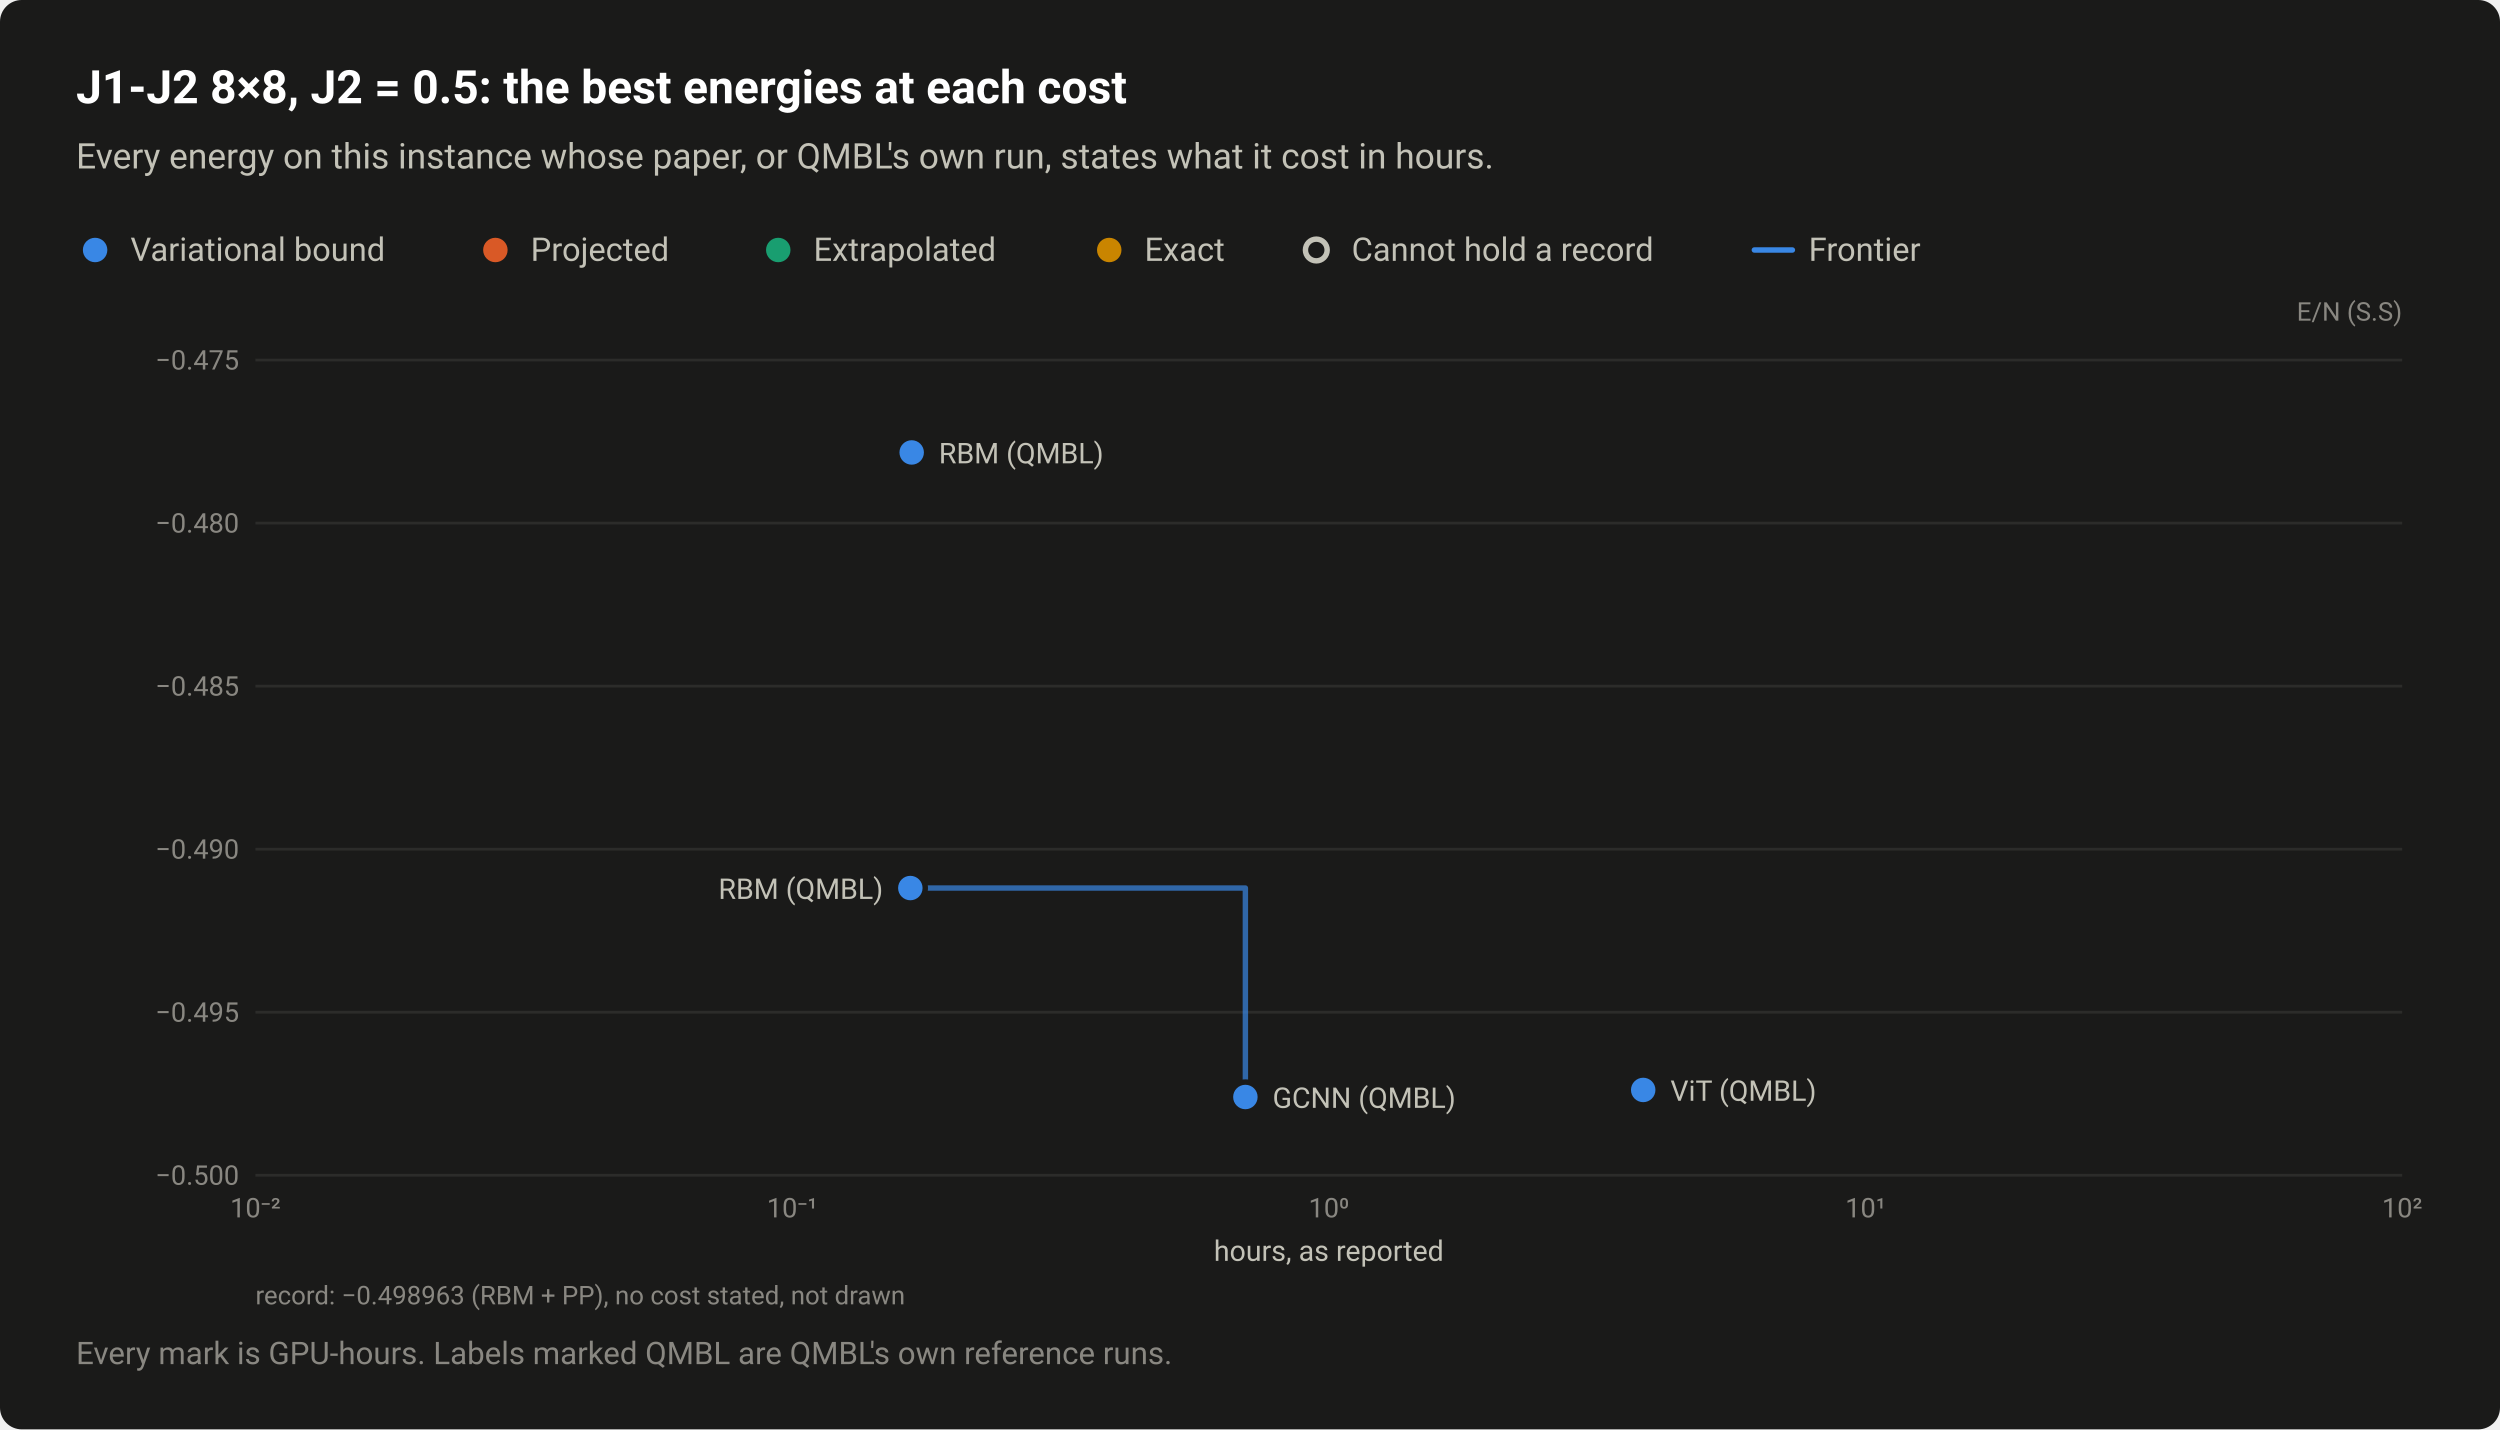
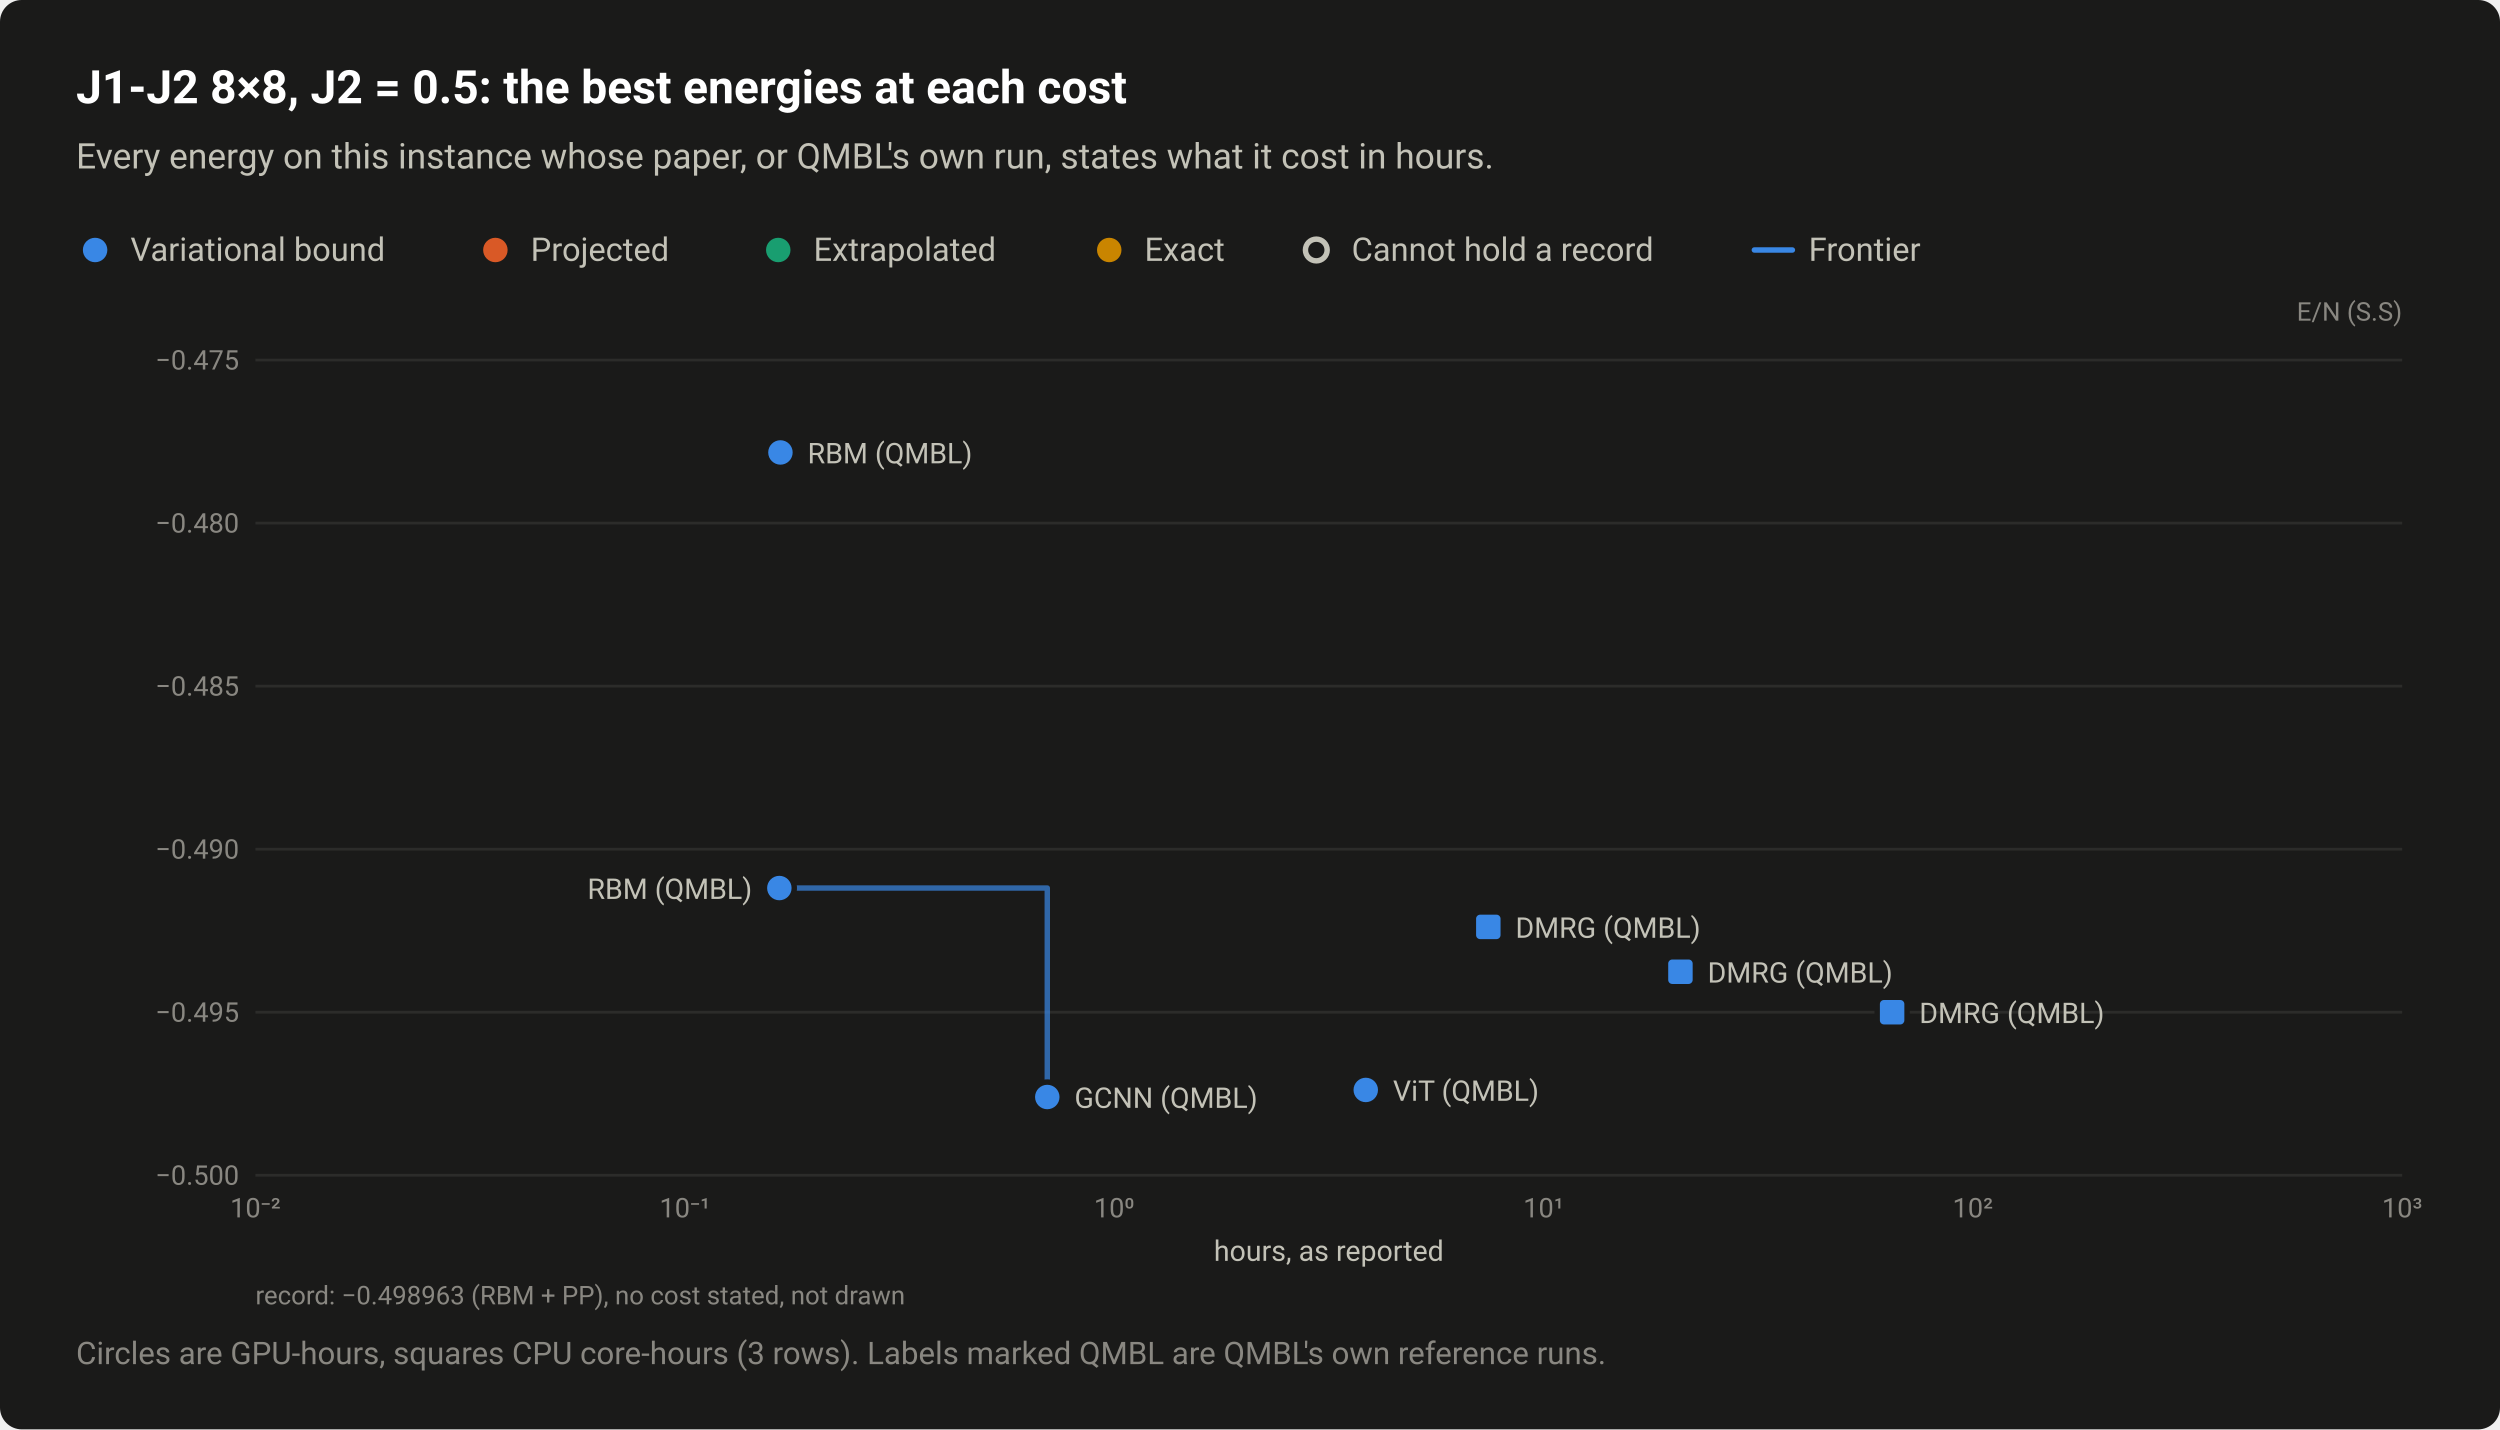
<svg xmlns="http://www.w3.org/2000/svg" width="920" height="526" viewBox="0 0 920 526" role="img" aria-labelledby="title desc">
  <style>text{font-family:system-ui,-apple-system,"Segoe UI",Roboto,"Helvetica Neue",Arial,sans-serif}</style>
  <rect width="920" height="526" rx="8" fill="#1a1a19" />
  <text x="28" y="38" font-size="17" fill="#ffffff" font-weight="600">J1-J2 8×8, J2 = 0.5: the best energies at each cost</text>
  <text x="28" y="62" font-size="13" fill="#c3c2b7">Every energy on this instance whose paper, or QMBL's own run, states what it cost in hours.</text>
  <circle cx="35" cy="92" r="6.5" fill="#1a1a19" />
  <circle cx="35" cy="92" r="4.5" fill="#3987e5" />
  <text x="48" y="96" font-size="12" fill="#c3c2b7">Variational bound</text>
  <circle cx="182.3" cy="92" r="6.5" fill="#1a1a19" />
  <circle cx="182.3" cy="92" r="4.5" fill="#d95926" />
  <text x="195.3" y="96" font-size="12" fill="#c3c2b7">Projected</text>
  <circle cx="286.4" cy="92" r="6.5" fill="#1a1a19" />
  <circle cx="286.4" cy="92" r="4.5" fill="#199e70" />
  <text x="299.4" y="96" font-size="12" fill="#c3c2b7">Extrapolated</text>
  <circle cx="408.2" cy="92" r="6.5" fill="#1a1a19" />
  <circle cx="408.2" cy="92" r="4.5" fill="#c98500" />
  <text x="421.2" y="96" font-size="12" fill="#c3c2b7">Exact</text>
  <circle cx="484.4" cy="92" r="6.5" fill="#1a1a19" />
  <circle cx="484.4" cy="92" r="4" fill="#1a1a19" stroke="#c3c2b7" stroke-width="2" />
  <text x="497.4" y="96" font-size="12" fill="#c3c2b7">Cannot hold a record</text>
  <path d="M645.6 92H659.6" stroke="#3987e5" stroke-width="2" stroke-linecap="round" />
  <text x="665.6" y="96" font-size="12" fill="#c3c2b7">Frontier</text>
  <text x="884" y="118" font-size="9.5" fill="#898781" text-anchor="end">E/N (S.S)</text>
  <path d="M94 432.5H884" stroke="#2c2c2a" stroke-width="1" />
  <text x="88" y="436" font-size="10" fill="#898781" text-anchor="end" style="font-variant-numeric:tabular-nums">−0.500</text>
  <path d="M94 372.5H884" stroke="#2c2c2a" stroke-width="1" />
  <text x="88" y="376" font-size="10" fill="#898781" text-anchor="end" style="font-variant-numeric:tabular-nums">−0.495</text>
  <path d="M94 312.5H884" stroke="#2c2c2a" stroke-width="1" />
  <text x="88" y="316" font-size="10" fill="#898781" text-anchor="end" style="font-variant-numeric:tabular-nums">−0.490</text>
  <path d="M94 252.5H884" stroke="#2c2c2a" stroke-width="1" />
  <text x="88" y="256" font-size="10" fill="#898781" text-anchor="end" style="font-variant-numeric:tabular-nums">−0.485</text>
  <path d="M94 192.5H884" stroke="#2c2c2a" stroke-width="1" />
  <text x="88" y="196" font-size="10" fill="#898781" text-anchor="end" style="font-variant-numeric:tabular-nums">−0.480</text>
  <path d="M94 132.5H884" stroke="#2c2c2a" stroke-width="1" />
  <text x="88" y="136" font-size="10" fill="#898781" text-anchor="end" style="font-variant-numeric:tabular-nums">−0.475</text>
  <text x="94" y="448" font-size="10" fill="#898781" text-anchor="middle" style="font-variant-numeric:tabular-nums">10⁻²</text>
-   <text x="291.5" y="448" font-size="10" fill="#898781" text-anchor="middle" style="font-variant-numeric:tabular-nums">10⁻¹</text>
-   <text x="489" y="448" font-size="10" fill="#898781" text-anchor="middle" style="font-variant-numeric:tabular-nums">10⁰</text>
-   <text x="686.5" y="448" font-size="10" fill="#898781" text-anchor="middle" style="font-variant-numeric:tabular-nums">10¹</text>
-   <text x="884" y="448" font-size="10" fill="#898781" text-anchor="middle" style="font-variant-numeric:tabular-nums">10²</text>
-   <path d="M335 326.8H458.3V403.7" fill="none" stroke="#3987e5" stroke-width="2" stroke-linejoin="round" stroke-linecap="round" opacity="0.7" />
+   <text x="252" y="448" font-size="10" fill="#898781" text-anchor="middle" style="font-variant-numeric:tabular-nums">10⁻¹</text>
+   <text x="410" y="448" font-size="10" fill="#898781" text-anchor="middle" style="font-variant-numeric:tabular-nums">10⁰</text>
+   <text x="568" y="448" font-size="10" fill="#898781" text-anchor="middle" style="font-variant-numeric:tabular-nums">10¹</text>
+   <text x="726" y="448" font-size="10" fill="#898781" text-anchor="middle" style="font-variant-numeric:tabular-nums">10²</text>
+   <text x="884" y="448" font-size="10" fill="#898781" text-anchor="middle" style="font-variant-numeric:tabular-nums">10³</text>
+   <path d="M286.8 326.8H385.4V403.7" fill="none" stroke="#3987e5" stroke-width="2" stroke-linejoin="round" stroke-linecap="round" opacity="0.7" />
+   <a class="pt" href="/instances/#r-J1J2_square_64_P_0_5-3460bf62">
+     <rect x="541.2" y="334.6" width="13" height="13" rx="2" fill="#1a1a19" />
+     <rect x="543.2" y="336.6" width="9" height="9" rx="1.5" fill="#3987e5" />
+   </a>
+   <a class="pt" href="/instances/#r-J1J2_square_64_P_0_5-1bf1b02c">
+     <rect x="611.9" y="351.1" width="13" height="13" rx="2" fill="#1a1a19" />
+     <rect x="613.9" y="353.1" width="9" height="9" rx="1.5" fill="#3987e5" />
+   </a>
+   <a class="pt" href="/instances/#r-J1J2_square_64_P_0_5-a8d5f567">
+     <rect x="689.8" y="366" width="13" height="13" rx="2" fill="#1a1a19" />
+     <rect x="691.8" y="368" width="9" height="9" rx="1.5" fill="#3987e5" />
+   </a>
  <a class="pt" href="/instances/#r-J1J2_square_64_P_0_5-b1c90421">
-     <circle cx="458.3" cy="403.7" r="6.5" fill="#1a1a19" />
-     <circle cx="458.3" cy="403.7" r="4.5" fill="#3987e5" />
+     <circle cx="385.4" cy="403.7" r="6.5" fill="#1a1a19" />
+     <circle cx="385.4" cy="403.7" r="4.5" fill="#3987e5" />
  </a>
  <a class="pt" href="/instances/#r-J1J2_square_64_P_0_5-1898dcec">
-     <circle cx="335.5" cy="166.5" r="6.5" fill="#1a1a19" />
-     <circle cx="335.5" cy="166.5" r="4.5" fill="#3987e5" />
+     <circle cx="287.2" cy="166.5" r="6.5" fill="#1a1a19" />
+     <circle cx="287.2" cy="166.5" r="4.5" fill="#3987e5" />
  </a>
  <a class="pt" href="/instances/#r-J1J2_square_64_P_0_5-7f9ad353">
-     <circle cx="335" cy="326.8" r="6.5" fill="#1a1a19" />
-     <circle cx="335" cy="326.8" r="4.5" fill="#3987e5" />
+     <circle cx="286.8" cy="326.8" r="6.5" fill="#1a1a19" />
+     <circle cx="286.8" cy="326.8" r="4.5" fill="#3987e5" />
  </a>
  <a class="pt" href="/instances/#r-J1J2_square_64_P_0_5-6323602f">
-     <circle cx="604.7" cy="401.1" r="6.5" fill="#1a1a19" />
-     <circle cx="604.7" cy="401.1" r="4.5" fill="#3987e5" />
+     <circle cx="502.6" cy="401.1" r="6.5" fill="#1a1a19" />
+     <circle cx="502.6" cy="401.1" r="4.5" fill="#3987e5" />
  </a>
  <a class="pt" href="/instances/#r-J1J2_square_64_P_0_5-1898dcec">
-     <text x="345.5" y="170.5" font-size="10.5" fill="#c3c2b7" text-anchor="start">RBM (QMBL)</text>
+     <text x="297.2" y="170.5" font-size="10.5" fill="#c3c2b7" text-anchor="start">RBM (QMBL)</text>
  </a>
  <a class="pt" href="/instances/#r-J1J2_square_64_P_0_5-7f9ad353">
-     <text x="325" y="330.8" font-size="10.5" fill="#c3c2b7" text-anchor="end">RBM (QMBL)</text>
+     <text x="276.8" y="330.8" font-size="10.5" fill="#c3c2b7" text-anchor="end">RBM (QMBL)</text>
+   </a>
+   <a class="pt" href="/instances/#r-J1J2_square_64_P_0_5-3460bf62">
+     <text x="557.7" y="345.1" font-size="10.5" fill="#c3c2b7" text-anchor="start">DMRG (QMBL)</text>
+   </a>
+   <a class="pt" href="/instances/#r-J1J2_square_64_P_0_5-1bf1b02c">
+     <text x="628.4" y="361.6" font-size="10.5" fill="#c3c2b7" text-anchor="start">DMRG (QMBL)</text>
+   </a>
+   <a class="pt" href="/instances/#r-J1J2_square_64_P_0_5-a8d5f567">
+     <text x="706.3" y="376.5" font-size="10.5" fill="#c3c2b7" text-anchor="start">DMRG (QMBL)</text>
  </a>
  <a class="pt" href="/instances/#r-J1J2_square_64_P_0_5-6323602f">
-     <text x="614.7" y="405.1" font-size="10.5" fill="#c3c2b7" text-anchor="start">ViT (QMBL)</text>
+     <text x="512.6" y="405.1" font-size="10.5" fill="#c3c2b7" text-anchor="start">ViT (QMBL)</text>
  </a>
  <a class="pt" href="/instances/#r-J1J2_square_64_P_0_5-b1c90421">
-     <text x="468.3" y="407.7" font-size="10.5" fill="#c3c2b7" text-anchor="start">GCNN (QMBL)</text>
+     <text x="395.4" y="407.7" font-size="10.5" fill="#c3c2b7" text-anchor="start">GCNN (QMBL)</text>
  </a>
  <text x="489" y="464" font-size="10.5" fill="#c3c2b7" text-anchor="middle">hours, as reported</text>
  <text x="94" y="480" font-size="9.5" fill="#898781">record: −0.498963 (RBM + PP), no cost stated, not drawn</text>
-   <text x="28" y="502" font-size="11.5" fill="#898781">Every mark is GPU-hours. Labels marked QMBL are QMBL's own reference runs.</text>
+   <text x="28" y="502" font-size="11.5" fill="#898781">Circles are GPU-hours, squares CPU core-hours (3 rows). Labels marked QMBL are QMBL's own reference runs.</text>
</svg>
